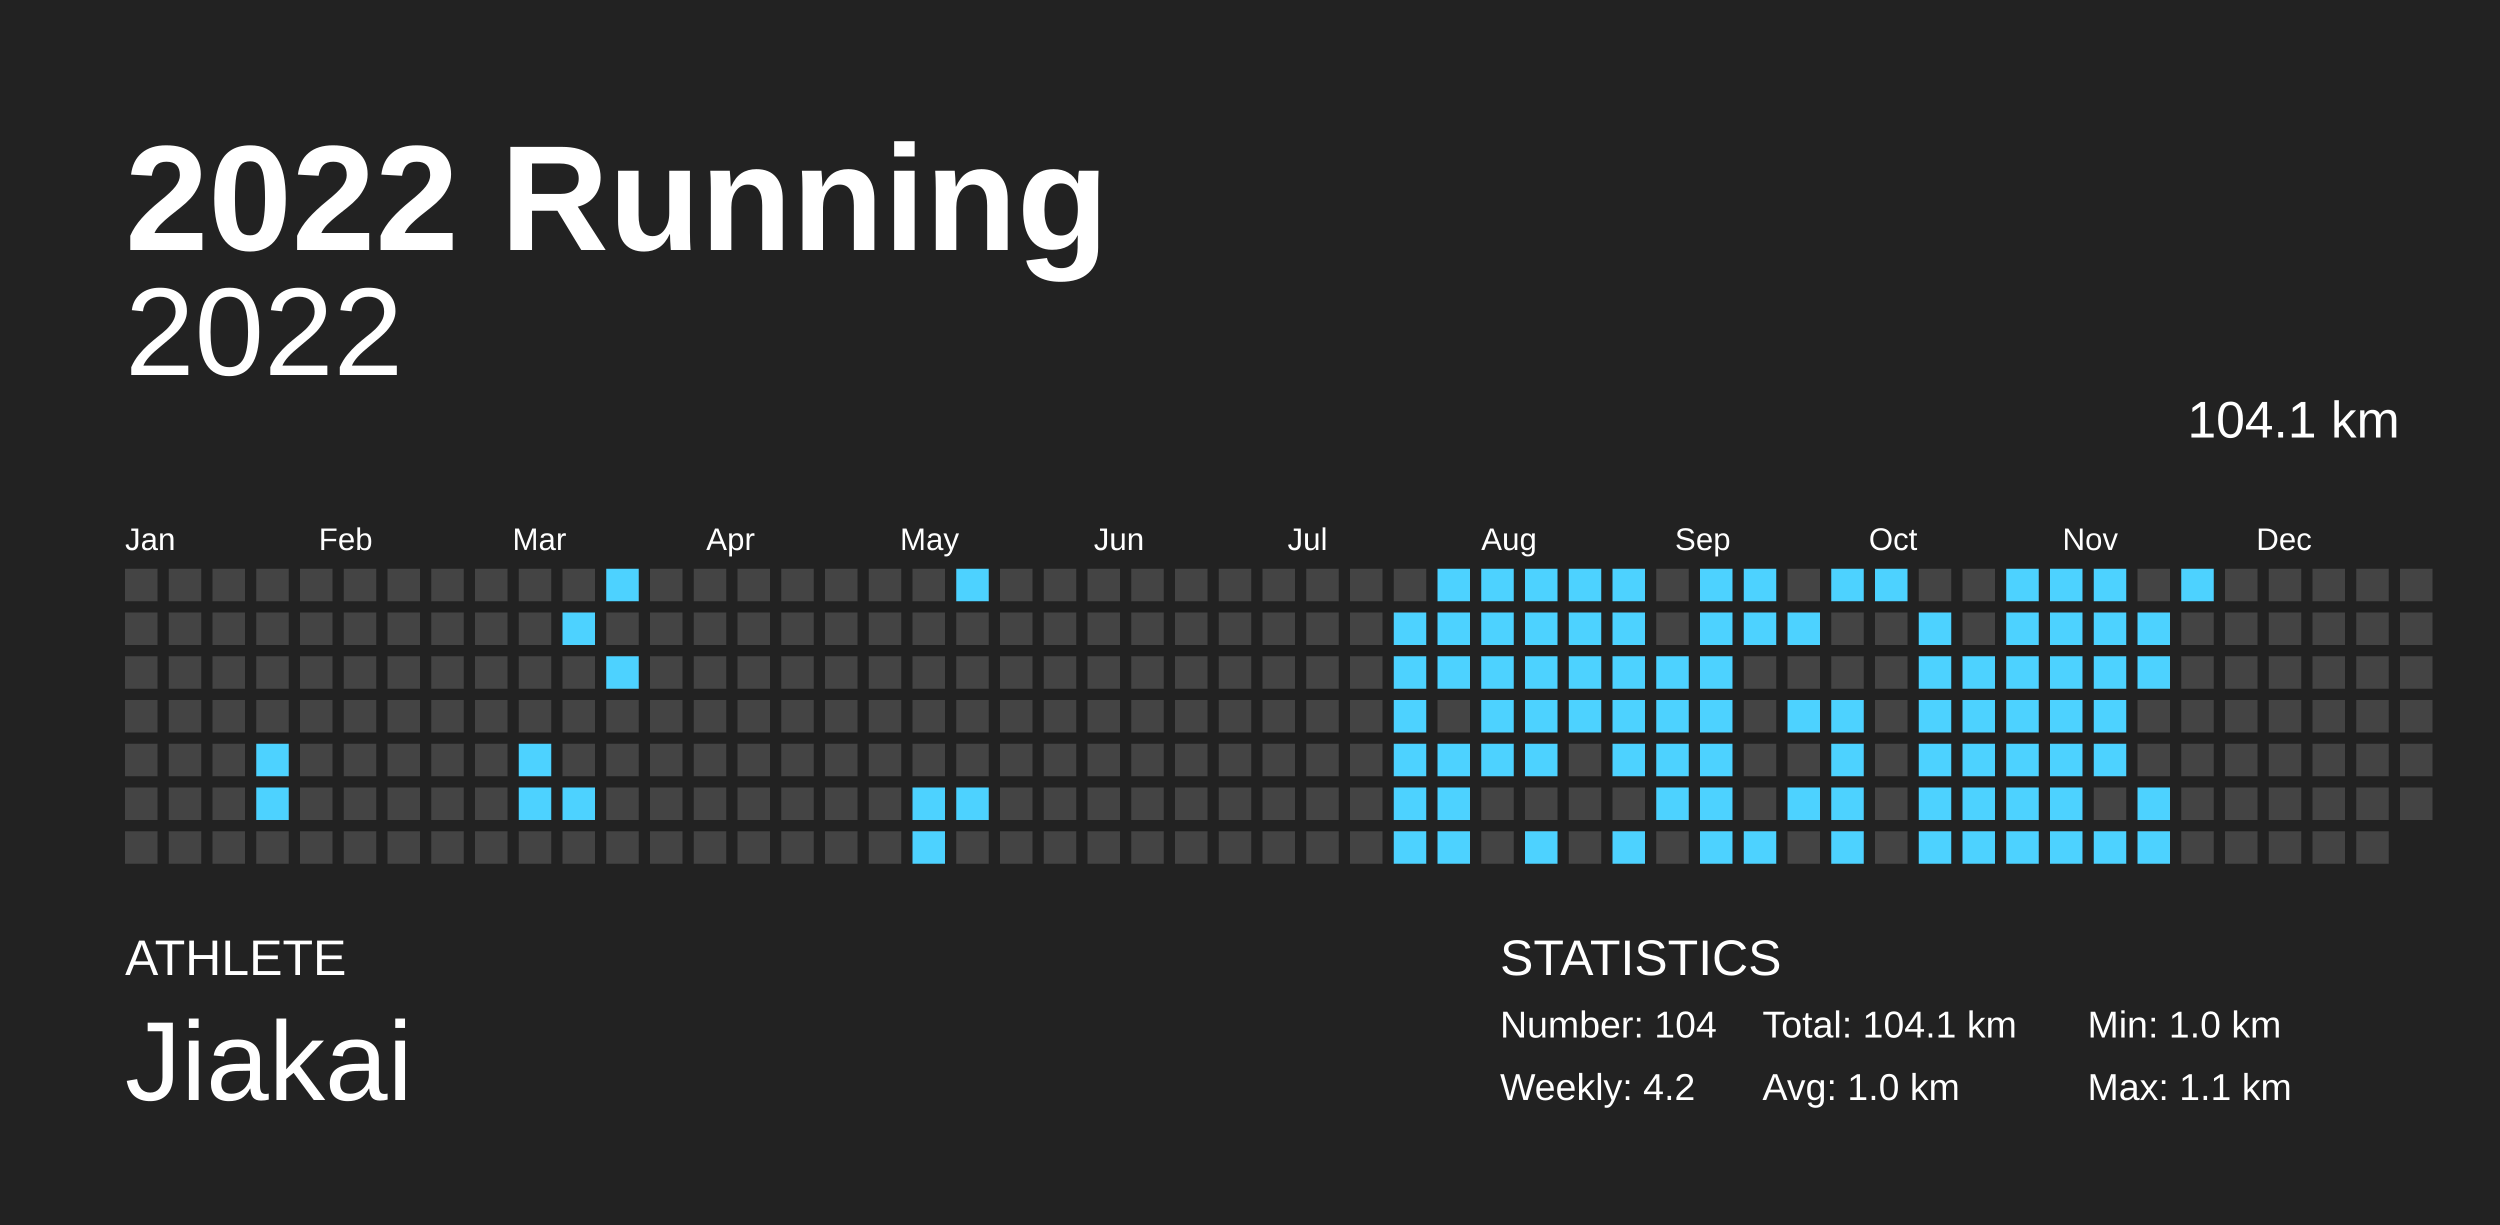
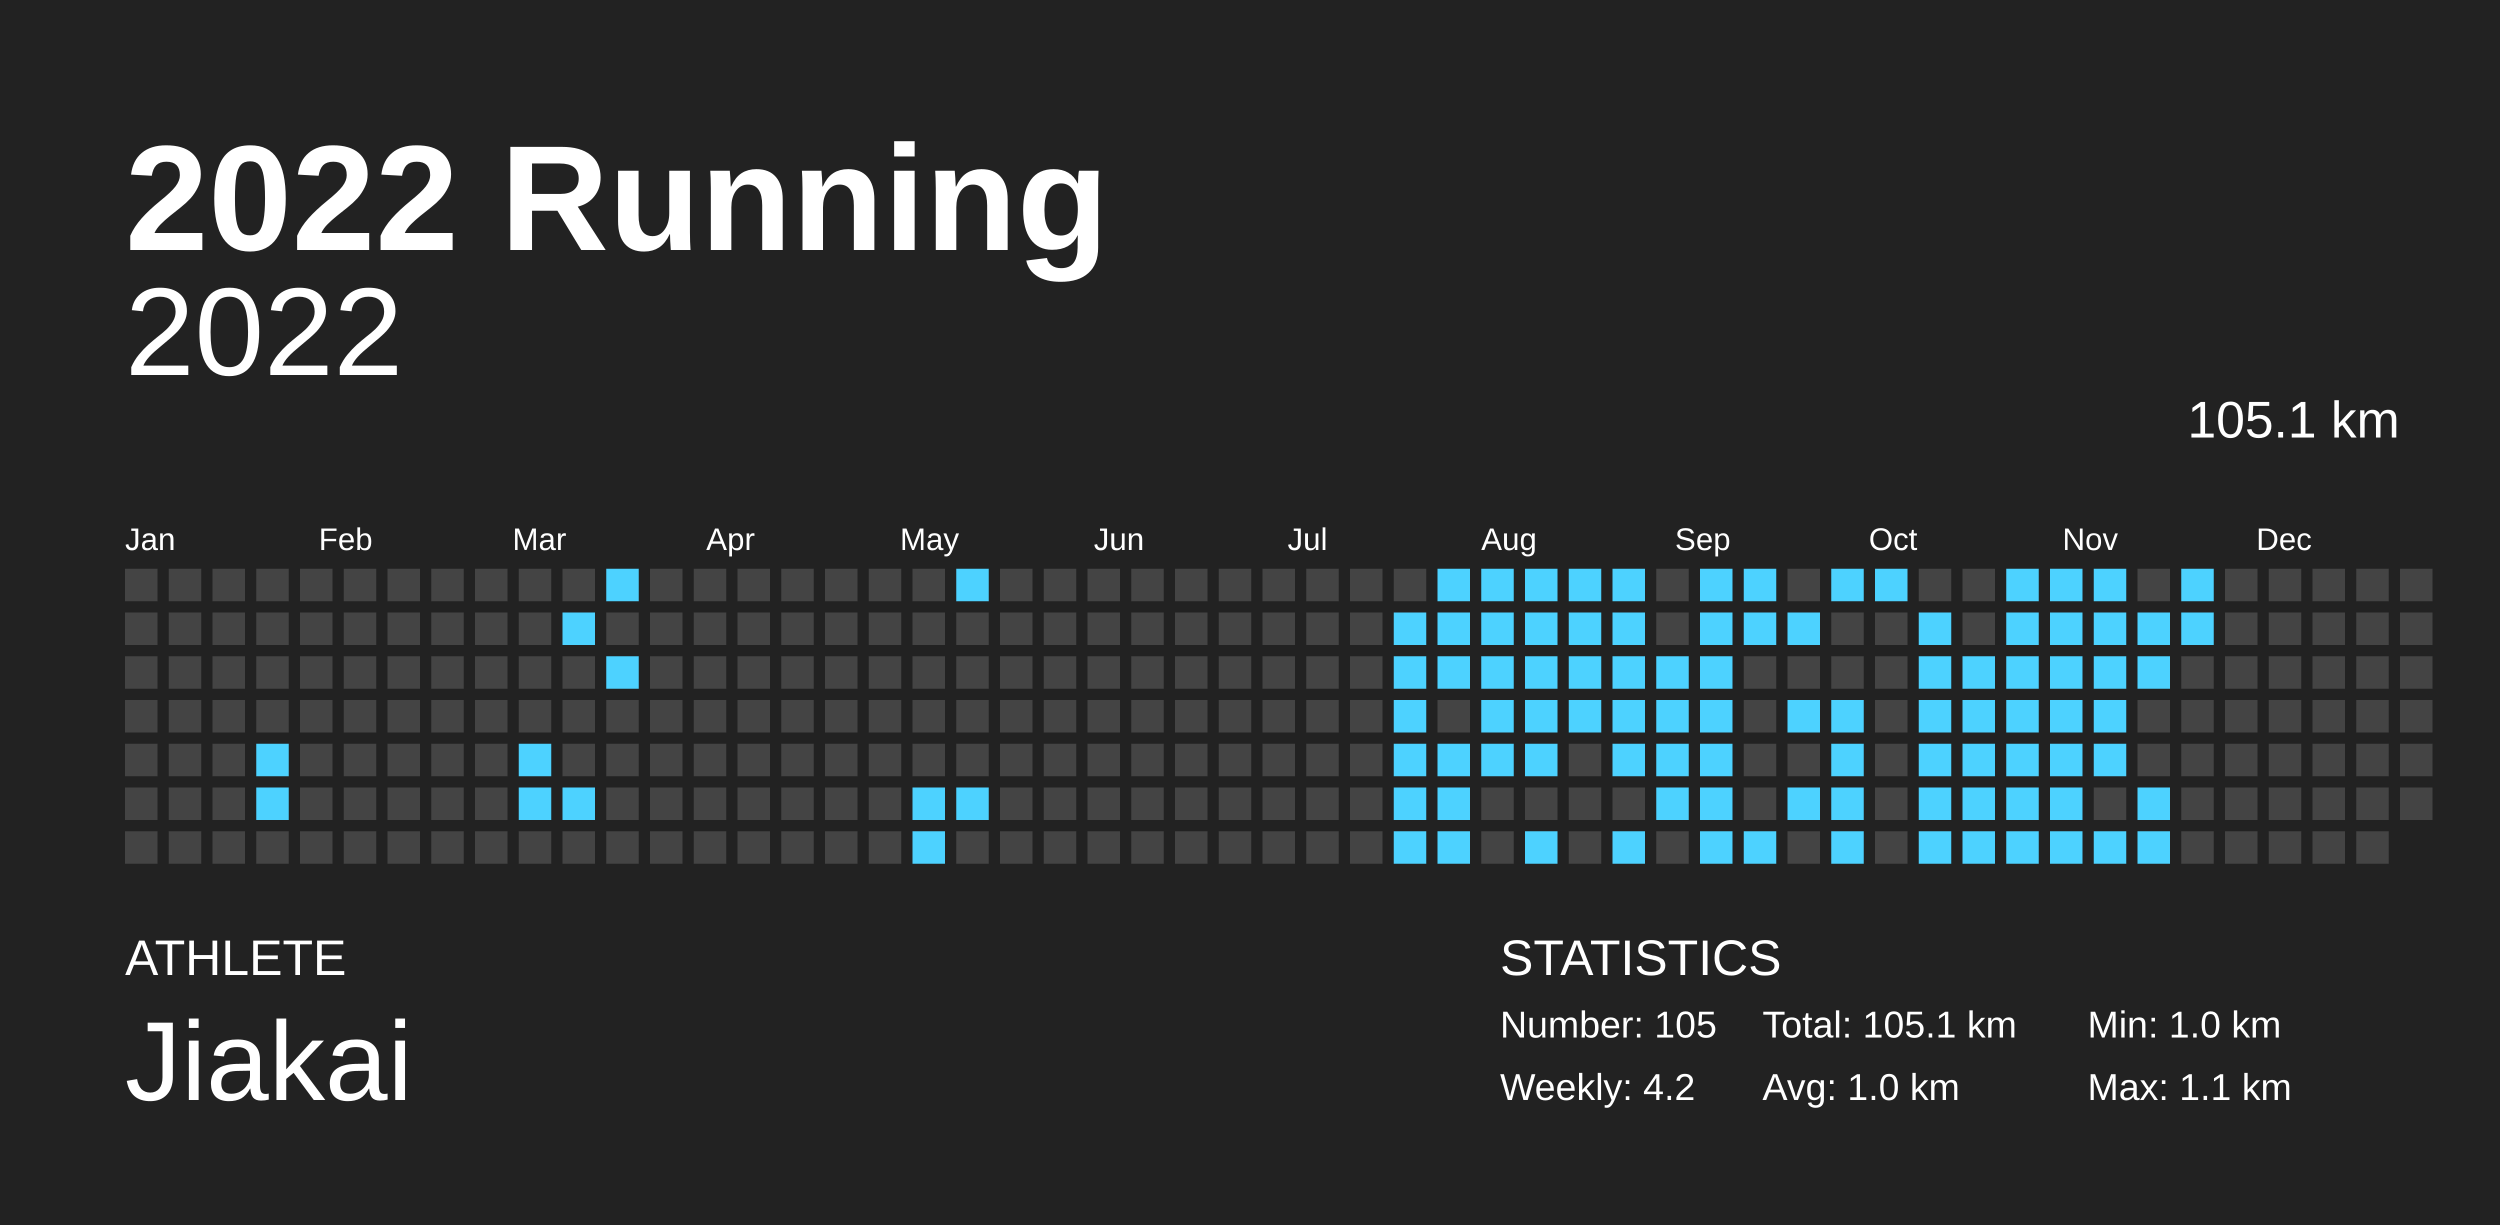
<svg xmlns="http://www.w3.org/2000/svg" baseProfile="full" height="98mm" version="1.1" viewBox="0,0,200,98" width="200mm">
  <defs />
  <rect fill="#222222" height="98" width="200" x="0" y="0" />
  <text fill="#FFFFFF" style="font-size:12px; font-family:Arial; font-weight:bold;" x="10" y="20">2022 Running</text>
  <text fill="#FFFFFF" style="font-size:4px; font-family:Arial" x="10" y="78">ATHLETE</text>
  <text fill="#FFFFFF" style="font-size:9px; font-family:Arial" x="10" y="88">Jiakai</text>
  <text fill="#FFFFFF" style="font-size:4px; font-family:Arial" x="120" y="78">STATISTICS</text>
-   <text fill="#FFFFFF" style="font-size:3px; font-family:Arial" x="120" y="83">Number: 104</text>
+   <text fill="#FFFFFF" style="font-size:3px; font-family:Arial" x="120" y="83">Number: 105</text>
  <text fill="#FFFFFF" style="font-size:3px; font-family:Arial" x="120" y="88">Weekly: 4.2</text>
-   <text fill="#FFFFFF" style="font-size:3px; font-family:Arial" x="141" y="83">Total: 104.1 km</text>
+   <text fill="#FFFFFF" style="font-size:3px; font-family:Arial" x="141" y="83">Total: 105.1 km</text>
  <text fill="#FFFFFF" style="font-size:3px; font-family:Arial" x="141" y="88">Avg: 1.0 km</text>
  <text fill="#FFFFFF" style="font-size:3px; font-family:Arial" x="167" y="83">Min: 1.0 km</text>
  <text fill="#FFFFFF" style="font-size:3px; font-family:Arial" x="167" y="88">Max: 1.1 km</text>
  <text alignment-baseline="hanging" fill="#FFFFFF" style="font-size:10.0px; font-family:Arial;" x="10" y="30">2022</text>
-   <text alignment-baseline="hanging" fill="#FFFFFF" style="font-size:4.125px; font-family:Arial;" x="175" y="35">104.1 km</text>
+   <text alignment-baseline="hanging" fill="#FFFFFF" style="font-size:4.125px; font-family:Arial;" x="175" y="35">105.1 km</text>
  <text fill="#FFFFFF" style="font-size:2.5px; font-family:Arial" x="10.0" y="44">Jan</text>
  <text fill="#FFFFFF" style="font-size:2.5px; font-family:Arial" x="25.5" y="44">Feb</text>
  <text fill="#FFFFFF" style="font-size:2.5px; font-family:Arial" x="41.0" y="44">Mar</text>
  <text fill="#FFFFFF" style="font-size:2.5px; font-family:Arial" x="56.5" y="44">Apr</text>
  <text fill="#FFFFFF" style="font-size:2.5px; font-family:Arial" x="72.0" y="44">May</text>
  <text fill="#FFFFFF" style="font-size:2.5px; font-family:Arial" x="87.5" y="44">Jun</text>
  <text fill="#FFFFFF" style="font-size:2.5px; font-family:Arial" x="103.0" y="44">Jul</text>
  <text fill="#FFFFFF" style="font-size:2.5px; font-family:Arial" x="118.5" y="44">Aug</text>
  <text fill="#FFFFFF" style="font-size:2.5px; font-family:Arial" x="134.0" y="44">Sep</text>
  <text fill="#FFFFFF" style="font-size:2.5px; font-family:Arial" x="149.5" y="44">Oct</text>
  <text fill="#FFFFFF" style="font-size:2.5px; font-family:Arial" x="165.0" y="44">Nov</text>
  <text fill="#FFFFFF" style="font-size:2.5px; font-family:Arial" x="180.5" y="44">Dec</text>
  <rect fill="#444444" height="2.6" width="2.6" x="10.0" y="45.5" />
  <rect fill="#444444" height="2.6" width="2.6" x="10.0" y="49.0" />
  <rect fill="#444444" height="2.6" width="2.6" x="10.0" y="52.5" />
  <rect fill="#444444" height="2.6" width="2.6" x="10.0" y="56.0" />
  <rect fill="#444444" height="2.6" width="2.6" x="10.0" y="59.5" />
  <rect fill="#444444" height="2.6" width="2.6" x="10.0" y="63.0" />
  <rect fill="#444444" height="2.6" width="2.6" x="10.0" y="66.5" />
  <rect fill="#444444" height="2.6" width="2.6" x="13.5" y="45.5" />
  <rect fill="#444444" height="2.6" width="2.6" x="13.5" y="49.0" />
  <rect fill="#444444" height="2.6" width="2.6" x="13.5" y="52.5" />
  <rect fill="#444444" height="2.6" width="2.6" x="13.5" y="56.0" />
  <rect fill="#444444" height="2.6" width="2.6" x="13.5" y="59.5" />
  <rect fill="#444444" height="2.6" width="2.6" x="13.5" y="63.0" />
  <rect fill="#444444" height="2.6" width="2.6" x="13.5" y="66.5" />
  <rect fill="#444444" height="2.6" width="2.6" x="17.0" y="45.5" />
  <rect fill="#444444" height="2.6" width="2.6" x="17.0" y="49.0" />
  <rect fill="#444444" height="2.6" width="2.6" x="17.0" y="52.5" />
  <rect fill="#444444" height="2.6" width="2.6" x="17.0" y="56.0" />
  <rect fill="#444444" height="2.6" width="2.6" x="17.0" y="59.5" />
  <rect fill="#444444" height="2.6" width="2.6" x="17.0" y="63.0" />
  <rect fill="#444444" height="2.6" width="2.6" x="17.0" y="66.5" />
  <rect fill="#444444" height="2.6" width="2.6" x="20.5" y="45.5" />
  <rect fill="#444444" height="2.6" width="2.6" x="20.5" y="49.0" />
  <rect fill="#444444" height="2.6" width="2.6" x="20.5" y="52.5" />
  <rect fill="#444444" height="2.6" width="2.6" x="20.5" y="56.0" />
  <rect fill="#4dd2ff" height="2.6" width="2.6" x="20.5" y="59.5" />
  <rect fill="#4dd2ff" height="2.6" width="2.6" x="20.5" y="63.0" />
  <rect fill="#444444" height="2.6" width="2.6" x="20.5" y="66.5" />
  <rect fill="#444444" height="2.6" width="2.6" x="24.0" y="45.5" />
  <rect fill="#444444" height="2.6" width="2.6" x="24.0" y="49.0" />
  <rect fill="#444444" height="2.6" width="2.6" x="24.0" y="52.5" />
  <rect fill="#444444" height="2.6" width="2.6" x="24.0" y="56.0" />
  <rect fill="#444444" height="2.6" width="2.6" x="24.0" y="59.5" />
  <rect fill="#444444" height="2.6" width="2.6" x="24.0" y="63.0" />
  <rect fill="#444444" height="2.6" width="2.6" x="24.0" y="66.5" />
  <rect fill="#444444" height="2.6" width="2.6" x="27.5" y="45.5" />
  <rect fill="#444444" height="2.6" width="2.6" x="27.5" y="49.0" />
  <rect fill="#444444" height="2.6" width="2.6" x="27.5" y="52.5" />
  <rect fill="#444444" height="2.6" width="2.6" x="27.5" y="56.0" />
  <rect fill="#444444" height="2.6" width="2.6" x="27.5" y="59.5" />
  <rect fill="#444444" height="2.6" width="2.6" x="27.5" y="63.0" />
  <rect fill="#444444" height="2.6" width="2.6" x="27.5" y="66.5" />
  <rect fill="#444444" height="2.6" width="2.6" x="31.0" y="45.5" />
  <rect fill="#444444" height="2.6" width="2.6" x="31.0" y="49.0" />
  <rect fill="#444444" height="2.6" width="2.6" x="31.0" y="52.5" />
  <rect fill="#444444" height="2.6" width="2.6" x="31.0" y="56.0" />
  <rect fill="#444444" height="2.6" width="2.6" x="31.0" y="59.5" />
  <rect fill="#444444" height="2.6" width="2.6" x="31.0" y="63.0" />
  <rect fill="#444444" height="2.6" width="2.6" x="31.0" y="66.5" />
  <rect fill="#444444" height="2.6" width="2.6" x="34.5" y="45.5" />
  <rect fill="#444444" height="2.6" width="2.6" x="34.5" y="49.0" />
  <rect fill="#444444" height="2.6" width="2.6" x="34.5" y="52.5" />
  <rect fill="#444444" height="2.6" width="2.6" x="34.5" y="56.0" />
  <rect fill="#444444" height="2.6" width="2.6" x="34.5" y="59.5" />
  <rect fill="#444444" height="2.6" width="2.6" x="34.5" y="63.0" />
  <rect fill="#444444" height="2.6" width="2.6" x="34.5" y="66.5" />
  <rect fill="#444444" height="2.6" width="2.6" x="38.0" y="45.5" />
  <rect fill="#444444" height="2.6" width="2.6" x="38.0" y="49.0" />
  <rect fill="#444444" height="2.6" width="2.6" x="38.0" y="52.5" />
  <rect fill="#444444" height="2.6" width="2.6" x="38.0" y="56.0" />
  <rect fill="#444444" height="2.6" width="2.6" x="38.0" y="59.5" />
  <rect fill="#444444" height="2.6" width="2.6" x="38.0" y="63.0" />
  <rect fill="#444444" height="2.6" width="2.6" x="38.0" y="66.5" />
  <rect fill="#444444" height="2.6" width="2.6" x="41.5" y="45.5" />
  <rect fill="#444444" height="2.6" width="2.6" x="41.5" y="49.0" />
  <rect fill="#444444" height="2.6" width="2.6" x="41.5" y="52.5" />
  <rect fill="#444444" height="2.6" width="2.6" x="41.5" y="56.0" />
  <rect fill="#4dd2ff" height="2.6" width="2.6" x="41.5" y="59.5" />
  <rect fill="#4dd2ff" height="2.6" width="2.6" x="41.5" y="63.0" />
  <rect fill="#444444" height="2.6" width="2.6" x="41.5" y="66.5" />
  <rect fill="#444444" height="2.6" width="2.6" x="45.0" y="45.5" />
  <rect fill="#4dd2ff" height="2.6" width="2.6" x="45.0" y="49.0" />
  <rect fill="#444444" height="2.6" width="2.6" x="45.0" y="52.5" />
  <rect fill="#444444" height="2.6" width="2.6" x="45.0" y="56.0" />
  <rect fill="#444444" height="2.6" width="2.6" x="45.0" y="59.5" />
  <rect fill="#4dd2ff" height="2.6" width="2.6" x="45.0" y="63.0" />
  <rect fill="#444444" height="2.6" width="2.6" x="45.0" y="66.5" />
  <rect fill="#4dd2ff" height="2.6" width="2.6" x="48.5" y="45.5" />
  <rect fill="#444444" height="2.6" width="2.6" x="48.5" y="49.0" />
  <rect fill="#4dd2ff" height="2.6" width="2.6" x="48.5" y="52.5" />
  <rect fill="#444444" height="2.6" width="2.6" x="48.5" y="56.0" />
  <rect fill="#444444" height="2.6" width="2.6" x="48.5" y="59.5" />
  <rect fill="#444444" height="2.6" width="2.6" x="48.5" y="63.0" />
  <rect fill="#444444" height="2.6" width="2.6" x="48.5" y="66.5" />
  <rect fill="#444444" height="2.6" width="2.6" x="52.0" y="45.5" />
  <rect fill="#444444" height="2.6" width="2.6" x="52.0" y="49.0" />
  <rect fill="#444444" height="2.6" width="2.6" x="52.0" y="52.5" />
  <rect fill="#444444" height="2.6" width="2.6" x="52.0" y="56.0" />
  <rect fill="#444444" height="2.6" width="2.6" x="52.0" y="59.5" />
  <rect fill="#444444" height="2.6" width="2.6" x="52.0" y="63.0" />
  <rect fill="#444444" height="2.6" width="2.6" x="52.0" y="66.5" />
  <rect fill="#444444" height="2.6" width="2.6" x="55.5" y="45.5" />
  <rect fill="#444444" height="2.6" width="2.6" x="55.5" y="49.0" />
  <rect fill="#444444" height="2.6" width="2.6" x="55.5" y="52.5" />
  <rect fill="#444444" height="2.6" width="2.6" x="55.5" y="56.0" />
  <rect fill="#444444" height="2.6" width="2.6" x="55.5" y="59.5" />
  <rect fill="#444444" height="2.6" width="2.6" x="55.5" y="63.0" />
  <rect fill="#444444" height="2.6" width="2.6" x="55.5" y="66.5" />
  <rect fill="#444444" height="2.6" width="2.6" x="59.0" y="45.5" />
  <rect fill="#444444" height="2.6" width="2.6" x="59.0" y="49.0" />
  <rect fill="#444444" height="2.6" width="2.6" x="59.0" y="52.5" />
  <rect fill="#444444" height="2.6" width="2.6" x="59.0" y="56.0" />
  <rect fill="#444444" height="2.6" width="2.6" x="59.0" y="59.5" />
  <rect fill="#444444" height="2.6" width="2.6" x="59.0" y="63.0" />
  <rect fill="#444444" height="2.6" width="2.6" x="59.0" y="66.5" />
  <rect fill="#444444" height="2.6" width="2.6" x="62.5" y="45.5" />
  <rect fill="#444444" height="2.6" width="2.6" x="62.5" y="49.0" />
  <rect fill="#444444" height="2.6" width="2.6" x="62.5" y="52.5" />
  <rect fill="#444444" height="2.6" width="2.6" x="62.5" y="56.0" />
  <rect fill="#444444" height="2.6" width="2.6" x="62.5" y="59.5" />
  <rect fill="#444444" height="2.6" width="2.6" x="62.5" y="63.0" />
  <rect fill="#444444" height="2.6" width="2.6" x="62.5" y="66.5" />
  <rect fill="#444444" height="2.6" width="2.6" x="66.0" y="45.5" />
  <rect fill="#444444" height="2.6" width="2.6" x="66.0" y="49.0" />
  <rect fill="#444444" height="2.6" width="2.6" x="66.0" y="52.5" />
  <rect fill="#444444" height="2.6" width="2.6" x="66.0" y="56.0" />
  <rect fill="#444444" height="2.6" width="2.6" x="66.0" y="59.5" />
  <rect fill="#444444" height="2.6" width="2.6" x="66.0" y="63.0" />
  <rect fill="#444444" height="2.6" width="2.6" x="66.0" y="66.5" />
  <rect fill="#444444" height="2.6" width="2.6" x="69.5" y="45.5" />
  <rect fill="#444444" height="2.6" width="2.6" x="69.5" y="49.0" />
  <rect fill="#444444" height="2.6" width="2.6" x="69.5" y="52.5" />
  <rect fill="#444444" height="2.6" width="2.6" x="69.5" y="56.0" />
  <rect fill="#444444" height="2.6" width="2.6" x="69.5" y="59.5" />
  <rect fill="#444444" height="2.6" width="2.6" x="69.5" y="63.0" />
  <rect fill="#444444" height="2.6" width="2.6" x="69.5" y="66.5" />
  <rect fill="#444444" height="2.6" width="2.6" x="73.0" y="45.5" />
  <rect fill="#444444" height="2.6" width="2.6" x="73.0" y="49.0" />
  <rect fill="#444444" height="2.6" width="2.6" x="73.0" y="52.5" />
  <rect fill="#444444" height="2.6" width="2.6" x="73.0" y="56.0" />
  <rect fill="#444444" height="2.6" width="2.6" x="73.0" y="59.5" />
  <rect fill="#4dd2ff" height="2.6" width="2.6" x="73.0" y="63.0" />
  <rect fill="#4dd2ff" height="2.6" width="2.6" x="73.0" y="66.5" />
  <rect fill="#4dd2ff" height="2.6" width="2.6" x="76.5" y="45.5" />
  <rect fill="#444444" height="2.6" width="2.6" x="76.5" y="49.0" />
  <rect fill="#444444" height="2.6" width="2.6" x="76.5" y="52.5" />
  <rect fill="#444444" height="2.6" width="2.6" x="76.5" y="56.0" />
  <rect fill="#444444" height="2.6" width="2.6" x="76.5" y="59.5" />
  <rect fill="#4dd2ff" height="2.6" width="2.6" x="76.5" y="63.0" />
  <rect fill="#444444" height="2.6" width="2.6" x="76.5" y="66.5" />
  <rect fill="#444444" height="2.6" width="2.6" x="80.0" y="45.5" />
  <rect fill="#444444" height="2.6" width="2.6" x="80.0" y="49.0" />
  <rect fill="#444444" height="2.6" width="2.6" x="80.0" y="52.5" />
  <rect fill="#444444" height="2.6" width="2.6" x="80.0" y="56.0" />
  <rect fill="#444444" height="2.6" width="2.6" x="80.0" y="59.5" />
  <rect fill="#444444" height="2.6" width="2.6" x="80.0" y="63.0" />
  <rect fill="#444444" height="2.6" width="2.6" x="80.0" y="66.5" />
  <rect fill="#444444" height="2.6" width="2.6" x="83.5" y="45.5" />
  <rect fill="#444444" height="2.6" width="2.6" x="83.5" y="49.0" />
  <rect fill="#444444" height="2.6" width="2.6" x="83.5" y="52.5" />
  <rect fill="#444444" height="2.6" width="2.6" x="83.5" y="56.0" />
  <rect fill="#444444" height="2.6" width="2.6" x="83.5" y="59.5" />
  <rect fill="#444444" height="2.6" width="2.6" x="83.5" y="63.0" />
  <rect fill="#444444" height="2.6" width="2.6" x="83.5" y="66.5" />
  <rect fill="#444444" height="2.6" width="2.6" x="87.0" y="45.5" />
  <rect fill="#444444" height="2.6" width="2.6" x="87.0" y="49.0" />
  <rect fill="#444444" height="2.6" width="2.6" x="87.0" y="52.5" />
  <rect fill="#444444" height="2.6" width="2.6" x="87.0" y="56.0" />
  <rect fill="#444444" height="2.6" width="2.6" x="87.0" y="59.5" />
  <rect fill="#444444" height="2.6" width="2.6" x="87.0" y="63.0" />
  <rect fill="#444444" height="2.6" width="2.6" x="87.0" y="66.5" />
  <rect fill="#444444" height="2.6" width="2.6" x="90.5" y="45.5" />
  <rect fill="#444444" height="2.6" width="2.6" x="90.5" y="49.0" />
  <rect fill="#444444" height="2.6" width="2.6" x="90.5" y="52.5" />
  <rect fill="#444444" height="2.6" width="2.6" x="90.5" y="56.0" />
  <rect fill="#444444" height="2.6" width="2.6" x="90.5" y="59.5" />
  <rect fill="#444444" height="2.6" width="2.6" x="90.5" y="63.0" />
  <rect fill="#444444" height="2.6" width="2.6" x="90.5" y="66.5" />
  <rect fill="#444444" height="2.6" width="2.6" x="94.0" y="45.5" />
  <rect fill="#444444" height="2.6" width="2.6" x="94.0" y="49.0" />
  <rect fill="#444444" height="2.6" width="2.6" x="94.0" y="52.5" />
  <rect fill="#444444" height="2.6" width="2.6" x="94.0" y="56.0" />
  <rect fill="#444444" height="2.6" width="2.6" x="94.0" y="59.5" />
  <rect fill="#444444" height="2.6" width="2.6" x="94.0" y="63.0" />
  <rect fill="#444444" height="2.6" width="2.6" x="94.0" y="66.5" />
  <rect fill="#444444" height="2.6" width="2.6" x="97.5" y="45.5" />
  <rect fill="#444444" height="2.6" width="2.6" x="97.5" y="49.0" />
  <rect fill="#444444" height="2.6" width="2.6" x="97.5" y="52.5" />
  <rect fill="#444444" height="2.6" width="2.6" x="97.5" y="56.0" />
  <rect fill="#444444" height="2.6" width="2.6" x="97.5" y="59.5" />
  <rect fill="#444444" height="2.6" width="2.6" x="97.5" y="63.0" />
  <rect fill="#444444" height="2.6" width="2.6" x="97.5" y="66.5" />
  <rect fill="#444444" height="2.6" width="2.6" x="101.0" y="45.5" />
  <rect fill="#444444" height="2.6" width="2.6" x="101.0" y="49.0" />
  <rect fill="#444444" height="2.6" width="2.6" x="101.0" y="52.5" />
  <rect fill="#444444" height="2.6" width="2.6" x="101.0" y="56.0" />
  <rect fill="#444444" height="2.6" width="2.6" x="101.0" y="59.5" />
  <rect fill="#444444" height="2.6" width="2.6" x="101.0" y="63.0" />
  <rect fill="#444444" height="2.6" width="2.6" x="101.0" y="66.5" />
  <rect fill="#444444" height="2.6" width="2.6" x="104.5" y="45.5" />
  <rect fill="#444444" height="2.6" width="2.6" x="104.5" y="49.0" />
  <rect fill="#444444" height="2.6" width="2.6" x="104.5" y="52.5" />
  <rect fill="#444444" height="2.6" width="2.6" x="104.5" y="56.0" />
  <rect fill="#444444" height="2.6" width="2.6" x="104.5" y="59.5" />
  <rect fill="#444444" height="2.6" width="2.6" x="104.5" y="63.0" />
  <rect fill="#444444" height="2.6" width="2.6" x="104.5" y="66.5" />
  <rect fill="#444444" height="2.6" width="2.6" x="108.0" y="45.5" />
  <rect fill="#444444" height="2.6" width="2.6" x="108.0" y="49.0" />
  <rect fill="#444444" height="2.6" width="2.6" x="108.0" y="52.5" />
  <rect fill="#444444" height="2.6" width="2.6" x="108.0" y="56.0" />
  <rect fill="#444444" height="2.6" width="2.6" x="108.0" y="59.5" />
  <rect fill="#444444" height="2.6" width="2.6" x="108.0" y="63.0" />
  <rect fill="#444444" height="2.6" width="2.6" x="108.0" y="66.5" />
  <rect fill="#444444" height="2.6" width="2.6" x="111.5" y="45.5" />
  <rect fill="#4dd2ff" height="2.6" width="2.6" x="111.5" y="49.0" />
  <rect fill="#4dd2ff" height="2.6" width="2.6" x="111.5" y="52.5" />
  <rect fill="#4dd2ff" height="2.6" width="2.6" x="111.5" y="56.0" />
  <rect fill="#4dd2ff" height="2.6" width="2.6" x="111.5" y="59.5" />
  <rect fill="#4dd2ff" height="2.6" width="2.6" x="111.5" y="63.0" />
  <rect fill="#4dd2ff" height="2.6" width="2.6" x="111.5" y="66.5" />
  <rect fill="#4dd2ff" height="2.6" width="2.6" x="115.0" y="45.5" />
  <rect fill="#4dd2ff" height="2.6" width="2.6" x="115.0" y="49.0" />
  <rect fill="#4dd2ff" height="2.6" width="2.6" x="115.0" y="52.5" />
  <rect fill="#444444" height="2.6" width="2.6" x="115.0" y="56.0" />
  <rect fill="#4dd2ff" height="2.6" width="2.6" x="115.0" y="59.5" />
  <rect fill="#4dd2ff" height="2.6" width="2.6" x="115.0" y="63.0" />
  <rect fill="#4dd2ff" height="2.6" width="2.6" x="115.0" y="66.5" />
  <rect fill="#4dd2ff" height="2.6" width="2.6" x="118.5" y="45.5" />
  <rect fill="#4dd2ff" height="2.6" width="2.6" x="118.5" y="49.0" />
  <rect fill="#4dd2ff" height="2.6" width="2.6" x="118.5" y="52.5" />
  <rect fill="#4dd2ff" height="2.6" width="2.6" x="118.5" y="56.0" />
  <rect fill="#4dd2ff" height="2.6" width="2.6" x="118.5" y="59.5" />
  <rect fill="#444444" height="2.6" width="2.6" x="118.5" y="63.0" />
  <rect fill="#444444" height="2.6" width="2.6" x="118.5" y="66.5" />
  <rect fill="#4dd2ff" height="2.6" width="2.6" x="122.0" y="45.5" />
  <rect fill="#4dd2ff" height="2.6" width="2.6" x="122.0" y="49.0" />
  <rect fill="#4dd2ff" height="2.6" width="2.6" x="122.0" y="52.5" />
  <rect fill="#4dd2ff" height="2.6" width="2.6" x="122.0" y="56.0" />
  <rect fill="#4dd2ff" height="2.6" width="2.6" x="122.0" y="59.5" />
  <rect fill="#444444" height="2.6" width="2.6" x="122.0" y="63.0" />
  <rect fill="#4dd2ff" height="2.6" width="2.6" x="122.0" y="66.5" />
  <rect fill="#4dd2ff" height="2.6" width="2.6" x="125.5" y="45.5" />
  <rect fill="#4dd2ff" height="2.6" width="2.6" x="125.5" y="49.0" />
  <rect fill="#4dd2ff" height="2.6" width="2.6" x="125.5" y="52.5" />
  <rect fill="#4dd2ff" height="2.6" width="2.6" x="125.5" y="56.0" />
  <rect fill="#444444" height="2.6" width="2.6" x="125.5" y="59.5" />
  <rect fill="#444444" height="2.6" width="2.6" x="125.5" y="63.0" />
  <rect fill="#444444" height="2.6" width="2.6" x="125.5" y="66.5" />
  <rect fill="#4dd2ff" height="2.6" width="2.6" x="129.0" y="45.5" />
  <rect fill="#4dd2ff" height="2.6" width="2.6" x="129.0" y="49.0" />
  <rect fill="#4dd2ff" height="2.6" width="2.6" x="129.0" y="52.5" />
  <rect fill="#4dd2ff" height="2.6" width="2.6" x="129.0" y="56.0" />
  <rect fill="#4dd2ff" height="2.6" width="2.6" x="129.0" y="59.5" />
  <rect fill="#444444" height="2.6" width="2.6" x="129.0" y="63.0" />
  <rect fill="#4dd2ff" height="2.6" width="2.6" x="129.0" y="66.5" />
  <rect fill="#444444" height="2.6" width="2.6" x="132.5" y="45.5" />
  <rect fill="#444444" height="2.6" width="2.6" x="132.5" y="49.0" />
  <rect fill="#4dd2ff" height="2.6" width="2.6" x="132.5" y="52.5" />
  <rect fill="#4dd2ff" height="2.6" width="2.6" x="132.5" y="56.0" />
  <rect fill="#4dd2ff" height="2.6" width="2.6" x="132.5" y="59.5" />
  <rect fill="#4dd2ff" height="2.6" width="2.6" x="132.5" y="63.0" />
  <rect fill="#444444" height="2.6" width="2.6" x="132.5" y="66.5" />
  <rect fill="#4dd2ff" height="2.6" width="2.6" x="136.0" y="45.5" />
  <rect fill="#4dd2ff" height="2.6" width="2.6" x="136.0" y="49.0" />
  <rect fill="#4dd2ff" height="2.6" width="2.6" x="136.0" y="52.5" />
  <rect fill="#4dd2ff" height="2.6" width="2.6" x="136.0" y="56.0" />
  <rect fill="#4dd2ff" height="2.6" width="2.6" x="136.0" y="59.5" />
  <rect fill="#4dd2ff" height="2.6" width="2.6" x="136.0" y="63.0" />
  <rect fill="#4dd2ff" height="2.6" width="2.6" x="136.0" y="66.5" />
  <rect fill="#4dd2ff" height="2.6" width="2.6" x="139.5" y="45.5" />
  <rect fill="#4dd2ff" height="2.6" width="2.6" x="139.5" y="49.0" />
  <rect fill="#444444" height="2.6" width="2.6" x="139.5" y="52.5" />
  <rect fill="#444444" height="2.6" width="2.6" x="139.5" y="56.0" />
  <rect fill="#444444" height="2.6" width="2.6" x="139.5" y="59.5" />
  <rect fill="#444444" height="2.6" width="2.6" x="139.5" y="63.0" />
  <rect fill="#4dd2ff" height="2.6" width="2.6" x="139.5" y="66.5" />
  <rect fill="#444444" height="2.6" width="2.6" x="143.0" y="45.5" />
  <rect fill="#4dd2ff" height="2.6" width="2.6" x="143.0" y="49.0" />
  <rect fill="#444444" height="2.6" width="2.6" x="143.0" y="52.5" />
  <rect fill="#4dd2ff" height="2.6" width="2.6" x="143.0" y="56.0" />
  <rect fill="#444444" height="2.6" width="2.6" x="143.0" y="59.5" />
  <rect fill="#4dd2ff" height="2.6" width="2.6" x="143.0" y="63.0" />
  <rect fill="#444444" height="2.6" width="2.6" x="143.0" y="66.5" />
  <rect fill="#4dd2ff" height="2.6" width="2.6" x="146.5" y="45.5" />
  <rect fill="#444444" height="2.6" width="2.6" x="146.5" y="49.0" />
  <rect fill="#444444" height="2.6" width="2.6" x="146.5" y="52.5" />
  <rect fill="#4dd2ff" height="2.6" width="2.6" x="146.5" y="56.0" />
  <rect fill="#4dd2ff" height="2.6" width="2.6" x="146.5" y="59.5" />
  <rect fill="#4dd2ff" height="2.6" width="2.6" x="146.5" y="63.0" />
  <rect fill="#4dd2ff" height="2.6" width="2.6" x="146.5" y="66.5" />
  <rect fill="#4dd2ff" height="2.6" width="2.6" x="150.0" y="45.5" />
  <rect fill="#444444" height="2.6" width="2.6" x="150.0" y="49.0" />
  <rect fill="#444444" height="2.6" width="2.6" x="150.0" y="52.5" />
  <rect fill="#444444" height="2.6" width="2.6" x="150.0" y="56.0" />
  <rect fill="#444444" height="2.6" width="2.6" x="150.0" y="59.5" />
  <rect fill="#444444" height="2.6" width="2.6" x="150.0" y="63.0" />
  <rect fill="#444444" height="2.6" width="2.6" x="150.0" y="66.5" />
  <rect fill="#444444" height="2.6" width="2.6" x="153.5" y="45.5" />
  <rect fill="#4dd2ff" height="2.6" width="2.6" x="153.5" y="49.0" />
  <rect fill="#4dd2ff" height="2.6" width="2.6" x="153.5" y="52.5" />
  <rect fill="#4dd2ff" height="2.6" width="2.6" x="153.5" y="56.0" />
  <rect fill="#4dd2ff" height="2.6" width="2.6" x="153.5" y="59.5" />
  <rect fill="#4dd2ff" height="2.6" width="2.6" x="153.5" y="63.0" />
  <rect fill="#4dd2ff" height="2.6" width="2.6" x="153.5" y="66.5" />
  <rect fill="#444444" height="2.6" width="2.6" x="157.0" y="45.5" />
  <rect fill="#444444" height="2.6" width="2.6" x="157.0" y="49.0" />
  <rect fill="#4dd2ff" height="2.6" width="2.6" x="157.0" y="52.5" />
  <rect fill="#4dd2ff" height="2.6" width="2.6" x="157.0" y="56.0" />
  <rect fill="#4dd2ff" height="2.6" width="2.6" x="157.0" y="59.5" />
  <rect fill="#4dd2ff" height="2.6" width="2.6" x="157.0" y="63.0" />
  <rect fill="#4dd2ff" height="2.6" width="2.6" x="157.0" y="66.5" />
  <rect fill="#4dd2ff" height="2.6" width="2.6" x="160.5" y="45.5" />
  <rect fill="#4dd2ff" height="2.6" width="2.6" x="160.5" y="49.0" />
  <rect fill="#4dd2ff" height="2.6" width="2.6" x="160.5" y="52.5" />
  <rect fill="#4dd2ff" height="2.6" width="2.6" x="160.5" y="56.0" />
  <rect fill="#4dd2ff" height="2.6" width="2.6" x="160.5" y="59.5" />
  <rect fill="#4dd2ff" height="2.6" width="2.6" x="160.5" y="63.0" />
  <rect fill="#4dd2ff" height="2.6" width="2.6" x="160.5" y="66.5" />
  <rect fill="#4dd2ff" height="2.6" width="2.6" x="164.0" y="45.5" />
  <rect fill="#4dd2ff" height="2.6" width="2.6" x="164.0" y="49.0" />
  <rect fill="#4dd2ff" height="2.6" width="2.6" x="164.0" y="52.5" />
  <rect fill="#4dd2ff" height="2.6" width="2.6" x="164.0" y="56.0" />
  <rect fill="#4dd2ff" height="2.6" width="2.6" x="164.0" y="59.5" />
  <rect fill="#4dd2ff" height="2.6" width="2.6" x="164.0" y="63.0" />
  <rect fill="#4dd2ff" height="2.6" width="2.6" x="164.0" y="66.5" />
  <rect fill="#4dd2ff" height="2.6" width="2.6" x="167.5" y="45.5" />
  <rect fill="#4dd2ff" height="2.6" width="2.6" x="167.5" y="49.0" />
  <rect fill="#4dd2ff" height="2.6" width="2.6" x="167.5" y="52.5" />
  <rect fill="#4dd2ff" height="2.6" width="2.6" x="167.5" y="56.0" />
  <rect fill="#4dd2ff" height="2.6" width="2.6" x="167.5" y="59.5" />
  <rect fill="#444444" height="2.6" width="2.6" x="167.5" y="63.0" />
  <rect fill="#4dd2ff" height="2.6" width="2.6" x="167.5" y="66.5" />
  <rect fill="#444444" height="2.6" width="2.6" x="171.0" y="45.5" />
  <rect fill="#4dd2ff" height="2.6" width="2.6" x="171.0" y="49.0" />
  <rect fill="#4dd2ff" height="2.6" width="2.6" x="171.0" y="52.5" />
  <rect fill="#444444" height="2.6" width="2.6" x="171.0" y="56.0" />
  <rect fill="#444444" height="2.6" width="2.6" x="171.0" y="59.5" />
  <rect fill="#4dd2ff" height="2.6" width="2.6" x="171.0" y="63.0" />
  <rect fill="#4dd2ff" height="2.6" width="2.6" x="171.0" y="66.5" />
  <rect fill="#4dd2ff" height="2.6" width="2.6" x="174.5" y="45.5" />
-   <rect fill="#444444" height="2.6" width="2.6" x="174.5" y="49.0" />
+   <rect fill="#4dd2ff" height="2.6" width="2.6" x="174.5" y="49.0" />
  <rect fill="#444444" height="2.6" width="2.6" x="174.5" y="52.5" />
  <rect fill="#444444" height="2.6" width="2.6" x="174.5" y="56.0" />
  <rect fill="#444444" height="2.6" width="2.6" x="174.5" y="59.5" />
  <rect fill="#444444" height="2.6" width="2.6" x="174.5" y="63.0" />
  <rect fill="#444444" height="2.6" width="2.6" x="174.5" y="66.5" />
  <rect fill="#444444" height="2.6" width="2.6" x="178.0" y="45.5" />
  <rect fill="#444444" height="2.6" width="2.6" x="178.0" y="49.0" />
  <rect fill="#444444" height="2.6" width="2.6" x="178.0" y="52.5" />
  <rect fill="#444444" height="2.6" width="2.6" x="178.0" y="56.0" />
  <rect fill="#444444" height="2.6" width="2.6" x="178.0" y="59.5" />
  <rect fill="#444444" height="2.6" width="2.6" x="178.0" y="63.0" />
  <rect fill="#444444" height="2.6" width="2.6" x="178.0" y="66.5" />
  <rect fill="#444444" height="2.6" width="2.6" x="181.5" y="45.5" />
  <rect fill="#444444" height="2.6" width="2.6" x="181.5" y="49.0" />
  <rect fill="#444444" height="2.6" width="2.6" x="181.5" y="52.5" />
  <rect fill="#444444" height="2.6" width="2.6" x="181.5" y="56.0" />
  <rect fill="#444444" height="2.6" width="2.6" x="181.5" y="59.5" />
  <rect fill="#444444" height="2.6" width="2.6" x="181.5" y="63.0" />
  <rect fill="#444444" height="2.6" width="2.6" x="181.5" y="66.5" />
  <rect fill="#444444" height="2.6" width="2.6" x="185.0" y="45.5" />
  <rect fill="#444444" height="2.6" width="2.6" x="185.0" y="49.0" />
  <rect fill="#444444" height="2.6" width="2.6" x="185.0" y="52.5" />
  <rect fill="#444444" height="2.6" width="2.6" x="185.0" y="56.0" />
  <rect fill="#444444" height="2.6" width="2.6" x="185.0" y="59.5" />
  <rect fill="#444444" height="2.6" width="2.6" x="185.0" y="63.0" />
  <rect fill="#444444" height="2.6" width="2.6" x="185.0" y="66.5" />
  <rect fill="#444444" height="2.6" width="2.6" x="188.5" y="45.5" />
  <rect fill="#444444" height="2.6" width="2.6" x="188.5" y="49.0" />
  <rect fill="#444444" height="2.6" width="2.6" x="188.5" y="52.5" />
  <rect fill="#444444" height="2.6" width="2.6" x="188.5" y="56.0" />
  <rect fill="#444444" height="2.6" width="2.6" x="188.5" y="59.5" />
  <rect fill="#444444" height="2.6" width="2.6" x="188.5" y="63.0" />
  <rect fill="#444444" height="2.6" width="2.6" x="188.5" y="66.5" />
  <rect fill="#444444" height="2.6" width="2.6" x="192.0" y="45.5" />
  <rect fill="#444444" height="2.6" width="2.6" x="192.0" y="49.0" />
  <rect fill="#444444" height="2.6" width="2.6" x="192.0" y="52.5" />
  <rect fill="#444444" height="2.6" width="2.6" x="192.0" y="56.0" />
  <rect fill="#444444" height="2.6" width="2.6" x="192.0" y="59.5" />
  <rect fill="#444444" height="2.6" width="2.6" x="192.0" y="63.0" />
</svg>
